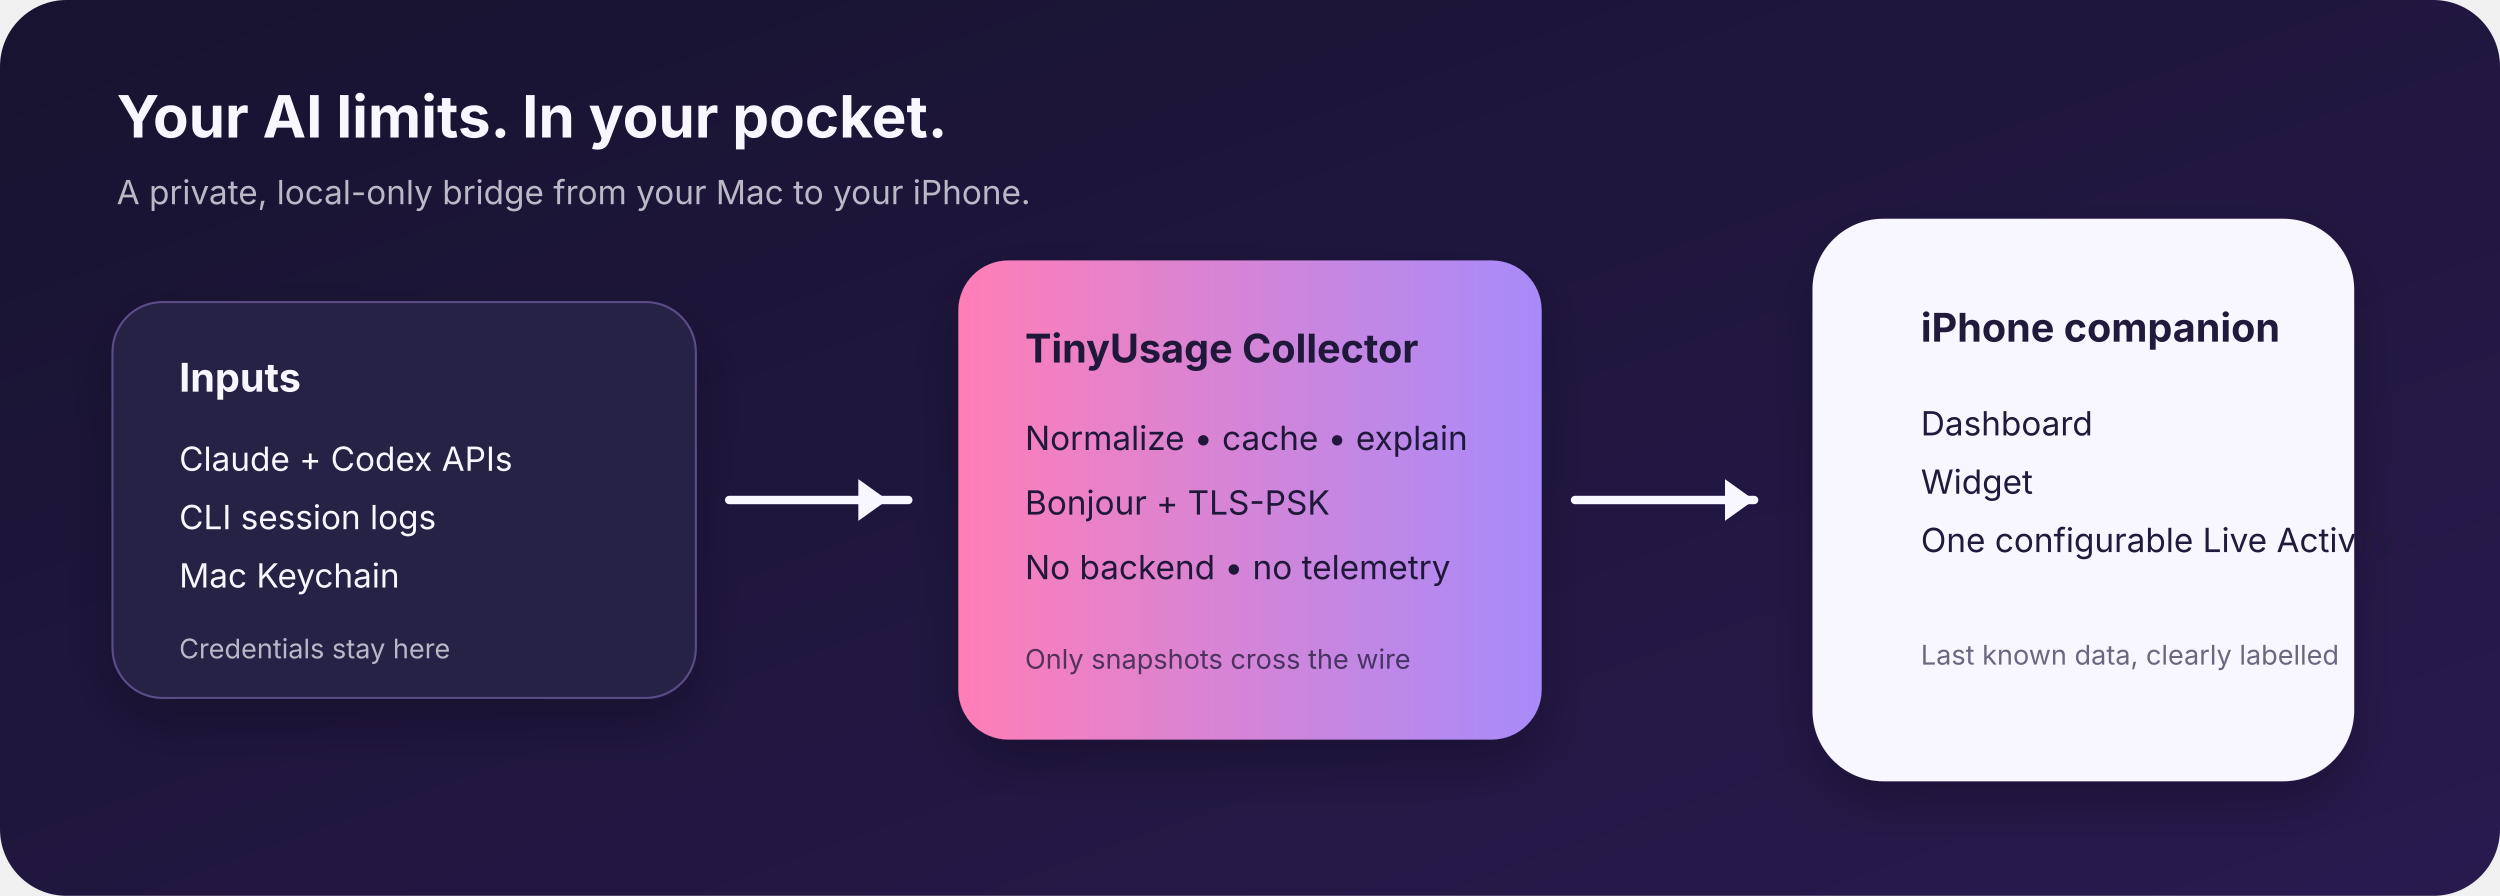
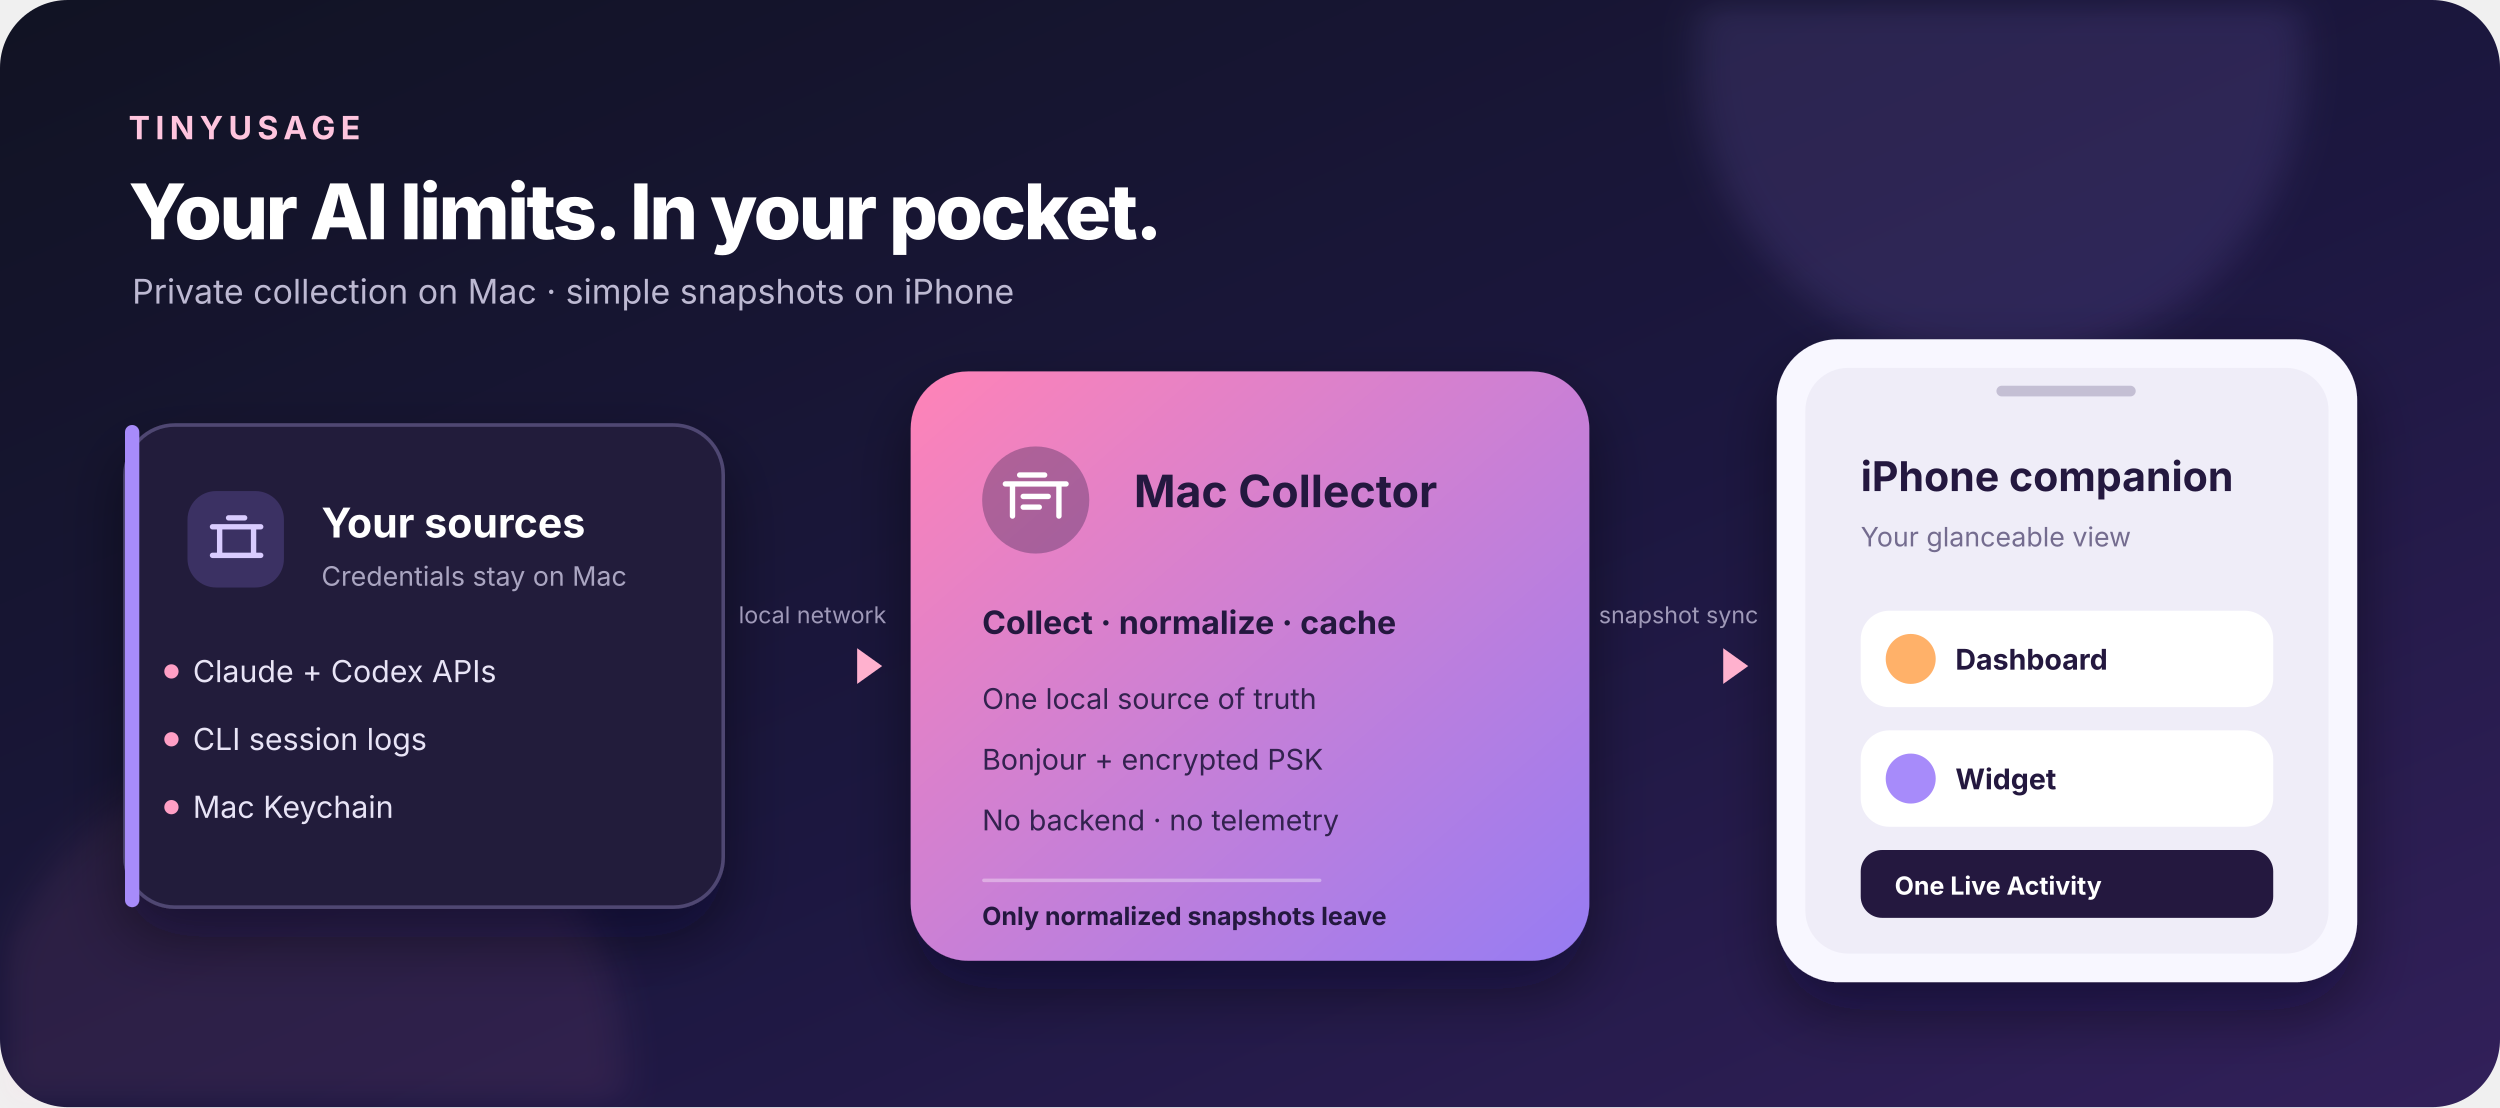
- <svg xmlns="http://www.w3.org/2000/svg" viewBox="0 0 1200 430" role="img" aria-labelledby="title desc">
+ <svg xmlns="http://www.w3.org/2000/svg" viewBox="0 0 1400 620" role="img" aria-labelledby="title desc">
  <defs>
-     <linearGradient id="bg" x1="0" x2="1" y1="0" y2="1">
-       <stop stop-color="#17132f" />
-       <stop offset="1" stop-color="#291a4f" />
+     <linearGradient id="canvas" x1="0" y1="0" x2="1" y2="1">
+       <stop stop-color="#111323" />
+       <stop offset=".55" stop-color="#1c1740" />
+       <stop offset="1" stop-color="#32205a" />
    </linearGradient>
-     <linearGradient id="pink" x1="0" x2="1">
-       <stop stop-color="#ff7eb6" />
+     <linearGradient id="accent" x1="0" y1="0" x2="1" y2="0">
+       <stop stop-color="#ff8dbb" />
      <stop offset="1" stop-color="#a78bfa" />
    </linearGradient>
-     <filter id="shadow">
-       <feDropShadow dx="0" dy="12" stdDeviation="12" flood-opacity=".25" />
+     <linearGradient id="collector" x1="0" y1="0" x2="1" y2="1">
+       <stop stop-color="#ff83b7" />
+       <stop offset="1" stop-color="#967cf3" />
+     </linearGradient>
+     <filter id="shadow" x="-20%" y="-20%" width="140%" height="150%">
+       <feDropShadow dx="0" dy="16" stdDeviation="18" flood-color="#070812" flood-opacity=".45" />
+     </filter>
+     <filter id="glow">
+       <feGaussianBlur stdDeviation="10" />
    </filter>
  </defs>
-   <rect width="1200" height="430" rx="32" fill="url(#bg)" />
-   <g fill="#f8f7ff" font-family="-apple-system,BlinkMacSystemFont,Segoe UI,sans-serif">
-     <text x="56" y="66" font-size="28" font-weight="700">Your AI limits. In your pocket.</text>
-     <text x="56" y="98" font-size="16" opacity=".72">A private, local-only bridge from your Mac to your iPhone.</text>
+   <rect width="1400" height="620" rx="38" fill="url(#canvas)" />
+   <circle cx="1120" cy="34" r="170" fill="#a78bfa" opacity=".13" filter="url(#glow)" />
+   <circle cx="170" cy="600" r="180" fill="#ff8dbb" opacity=".08" filter="url(#glow)" />
+   <g font-family="-apple-system,BlinkMacSystemFont,'SF Pro Display','Segoe UI',sans-serif" fill="#fff">
+     <text x="72" y="78" font-size="18" font-weight="700" letter-spacing="3" fill="#ffc5de">TINYUSAGE</text>
+     <text x="72" y="134" font-size="43" font-weight="760" letter-spacing="-1.4">Your AI limits. In your pocket.</text>
+     <text x="74" y="170" font-size="19" fill="#bdb9d2">Private collection on Mac · simple snapshots on iPhone</text>
  </g>
  <g filter="url(#shadow)">
-     <rect x="54" y="145" width="280" height="190" rx="24" fill="#282044" stroke="#5b4d88" />
-     <rect x="460" y="125" width="280" height="230" rx="24" fill="url(#pink)" />
-     <rect x="870" y="105" width="260" height="270" rx="34" fill="#f8f7ff" />
+     <rect x="70" y="238" width="335" height="270" rx="28" fill="#211d3b" stroke="#4f4772" stroke-width="2" />
+     <rect x="70" y="238" width="8" height="270" rx="4" fill="#a78bfa" />
  </g>
-   <g font-family="-apple-system,BlinkMacSystemFont,Segoe UI,sans-serif">
-     <g fill="#f8f7ff">
-       <text x="86" y="188" font-size="19" font-weight="700">Inputs</text>
-       <text x="86" y="226" font-size="16">Claude + Codex APIs</text>
-       <text x="86" y="254" font-size="16">CLI session logs</text>
-       <text x="86" y="282" font-size="16">Mac Keychain</text>
-       <text x="86" y="316" font-size="13" opacity=".7">Credentials stay here</text>
+   <g font-family="-apple-system,BlinkMacSystemFont,'SF Pro Display','Segoe UI',sans-serif">
+     <g transform="translate(105 275)">
+       <rect width="54" height="54" rx="16" fill="#3b3163" />
+       <path d="M14 36h27M18 36V20h19v16M14 20h27M23 15h9" fill="none" stroke="#d9ccff" stroke-width="3" stroke-linecap="round" stroke-linejoin="round" />
    </g>
-     <g fill="#20183a">
-       <text x="492" y="174" font-size="19" font-weight="700">TinyUsage Collector</text>
-       <text x="492" y="216" font-size="16">Normalize • cache • explain</text>
-       <text x="492" y="247" font-size="16">Bonjour + TLS-PSK</text>
-       <text x="492" y="278" font-size="16">No backend • no telemetry</text>
-       <text x="492" y="321" font-size="13" opacity=".75">Only snapshots cross the wire</text>
+     <text x="180" y="301" fill="#fff" font-size="23" font-weight="700">Your sources</text>
+     <text x="180" y="328" fill="#aaa5c1" font-size="15">Credentials stay on Mac</text>
+     <g fill="#e8e4f6" font-size="17">
+       <text x="108" y="382">Claude + Codex APIs</text>
+       <text x="108" y="420">CLI session logs</text>
+       <text x="108" y="458">Mac Keychain</text>
    </g>
-     <g fill="#211a3d">
-       <text x="922" y="164" font-size="19" font-weight="700">iPhone companion</text>
-       <text x="922" y="209" font-size="16">Dashboard</text>
-       <text x="922" y="237" font-size="16">Widget</text>
-       <text x="922" y="265" font-size="16">One configurable Live Activity</text>
-       <text x="922" y="319" font-size="13" opacity=".65">Last known data, clearly labelled</text>
+     <circle cx="96" cy="376" r="4" fill="#ff9fc5" />
+     <circle cx="96" cy="414" r="4" fill="#ff9fc5" />
+     <circle cx="96" cy="452" r="4" fill="#ff9fc5" />
+   </g>
+   <g filter="url(#shadow)">
+     <rect x="510" y="208" width="380" height="330" rx="32" fill="url(#collector)" />
+   </g>
+   <g font-family="-apple-system,BlinkMacSystemFont,'SF Pro Display','Segoe UI',sans-serif">
+     <g transform="translate(550 250)">
+       <circle cx="30" cy="30" r="30" fill="#241942" opacity=".32" />
+       <path d="M17 39V21h26v18M13 21h34M21 16h14M23 28h14M23 34h9" fill="none" stroke="#fff" stroke-width="3" stroke-linecap="round" stroke-linejoin="round" />
    </g>
+     <text x="635" y="284" fill="#24183f" font-size="25" font-weight="750">Mac Collector</text>
+     <text x="550" y="355" fill="#24183f" font-size="18" font-weight="650">Collect · normalize · cache</text>
+     <g fill="#33224f" font-size="16">
+       <text x="550" y="397">One local source of truth</text>
+       <text x="550" y="431">Bonjour + encrypted PSK</text>
+       <text x="550" y="465">No backend · no telemetry</text>
+     </g>
+     <rect x="550" y="492" width="190" height="2" rx="1" fill="#fff" opacity=".35" />
+     <text x="550" y="518" fill="#24183f" font-size="14" font-weight="650">Only normalized snapshots leave</text>
  </g>
-   <g stroke="#f8f7ff" stroke-width="4" fill="none" stroke-linecap="round">
-     <path d="M350 240h86" />
-     <path d="M756 240h86" />
+   <g filter="url(#shadow)">
+     <rect x="995" y="190" width="325" height="360" rx="34" fill="#f8f7ff" />
+     <rect x="1011" y="206" width="293" height="328" rx="24" fill="#efedf8" />
+     <rect x="1118" y="216" width="78" height="6" rx="3" fill="#c4bfd4" />
  </g>
-   <g fill="#f8f7ff">
-     <path d="m426 240-14-10v20z" />
-     <path d="m842 240-14-10v20z" />
+   <g font-family="-apple-system,BlinkMacSystemFont,'SF Pro Display','Segoe UI',sans-serif" fill="#24183f">
+     <text x="1042" y="275" font-size="23" font-weight="750">iPhone companion</text>
+     <text x="1042" y="306" font-size="15" fill="#746c8f">Your glanceable view</text>
+     <rect x="1042" y="342" width="231" height="54" rx="16" fill="#fff" />
+     <circle cx="1070" cy="369" r="14" fill="#ffb169" />
+     <text x="1095" y="375" font-size="16" font-weight="650">Dashboard</text>
+     <rect x="1042" y="409" width="231" height="54" rx="16" fill="#fff" />
+     <circle cx="1070" cy="436" r="14" fill="#a78bfa" />
+     <text x="1095" y="442" font-size="16" font-weight="650">Widget</text>
+     <rect x="1042" y="476" width="231" height="38" rx="12" fill="#24183f" />
+     <text x="1061" y="501" font-size="14" font-weight="650" fill="#fff">One Live Activity</text>
+   </g>
+   <g fill="none" stroke="url(#accent)" stroke-width="4" stroke-linecap="round">
+     <path d="M421 373h69" />
+     <path d="M906 373h69" />
+   </g>
+   <g fill="#ffb1ce">
+     <path d="m494 373-14-10v20z" />
+     <path d="m979 373-14-10v20z" />
+   </g>
+   <g font-family="-apple-system,BlinkMacSystemFont,'SF Pro Display','Segoe UI',sans-serif" fill="#9f99b8" font-size="13" text-anchor="middle">
+     <text x="455" y="349">local network</text>
+     <text x="940" y="349">snapshot sync</text>
  </g>
</svg>
